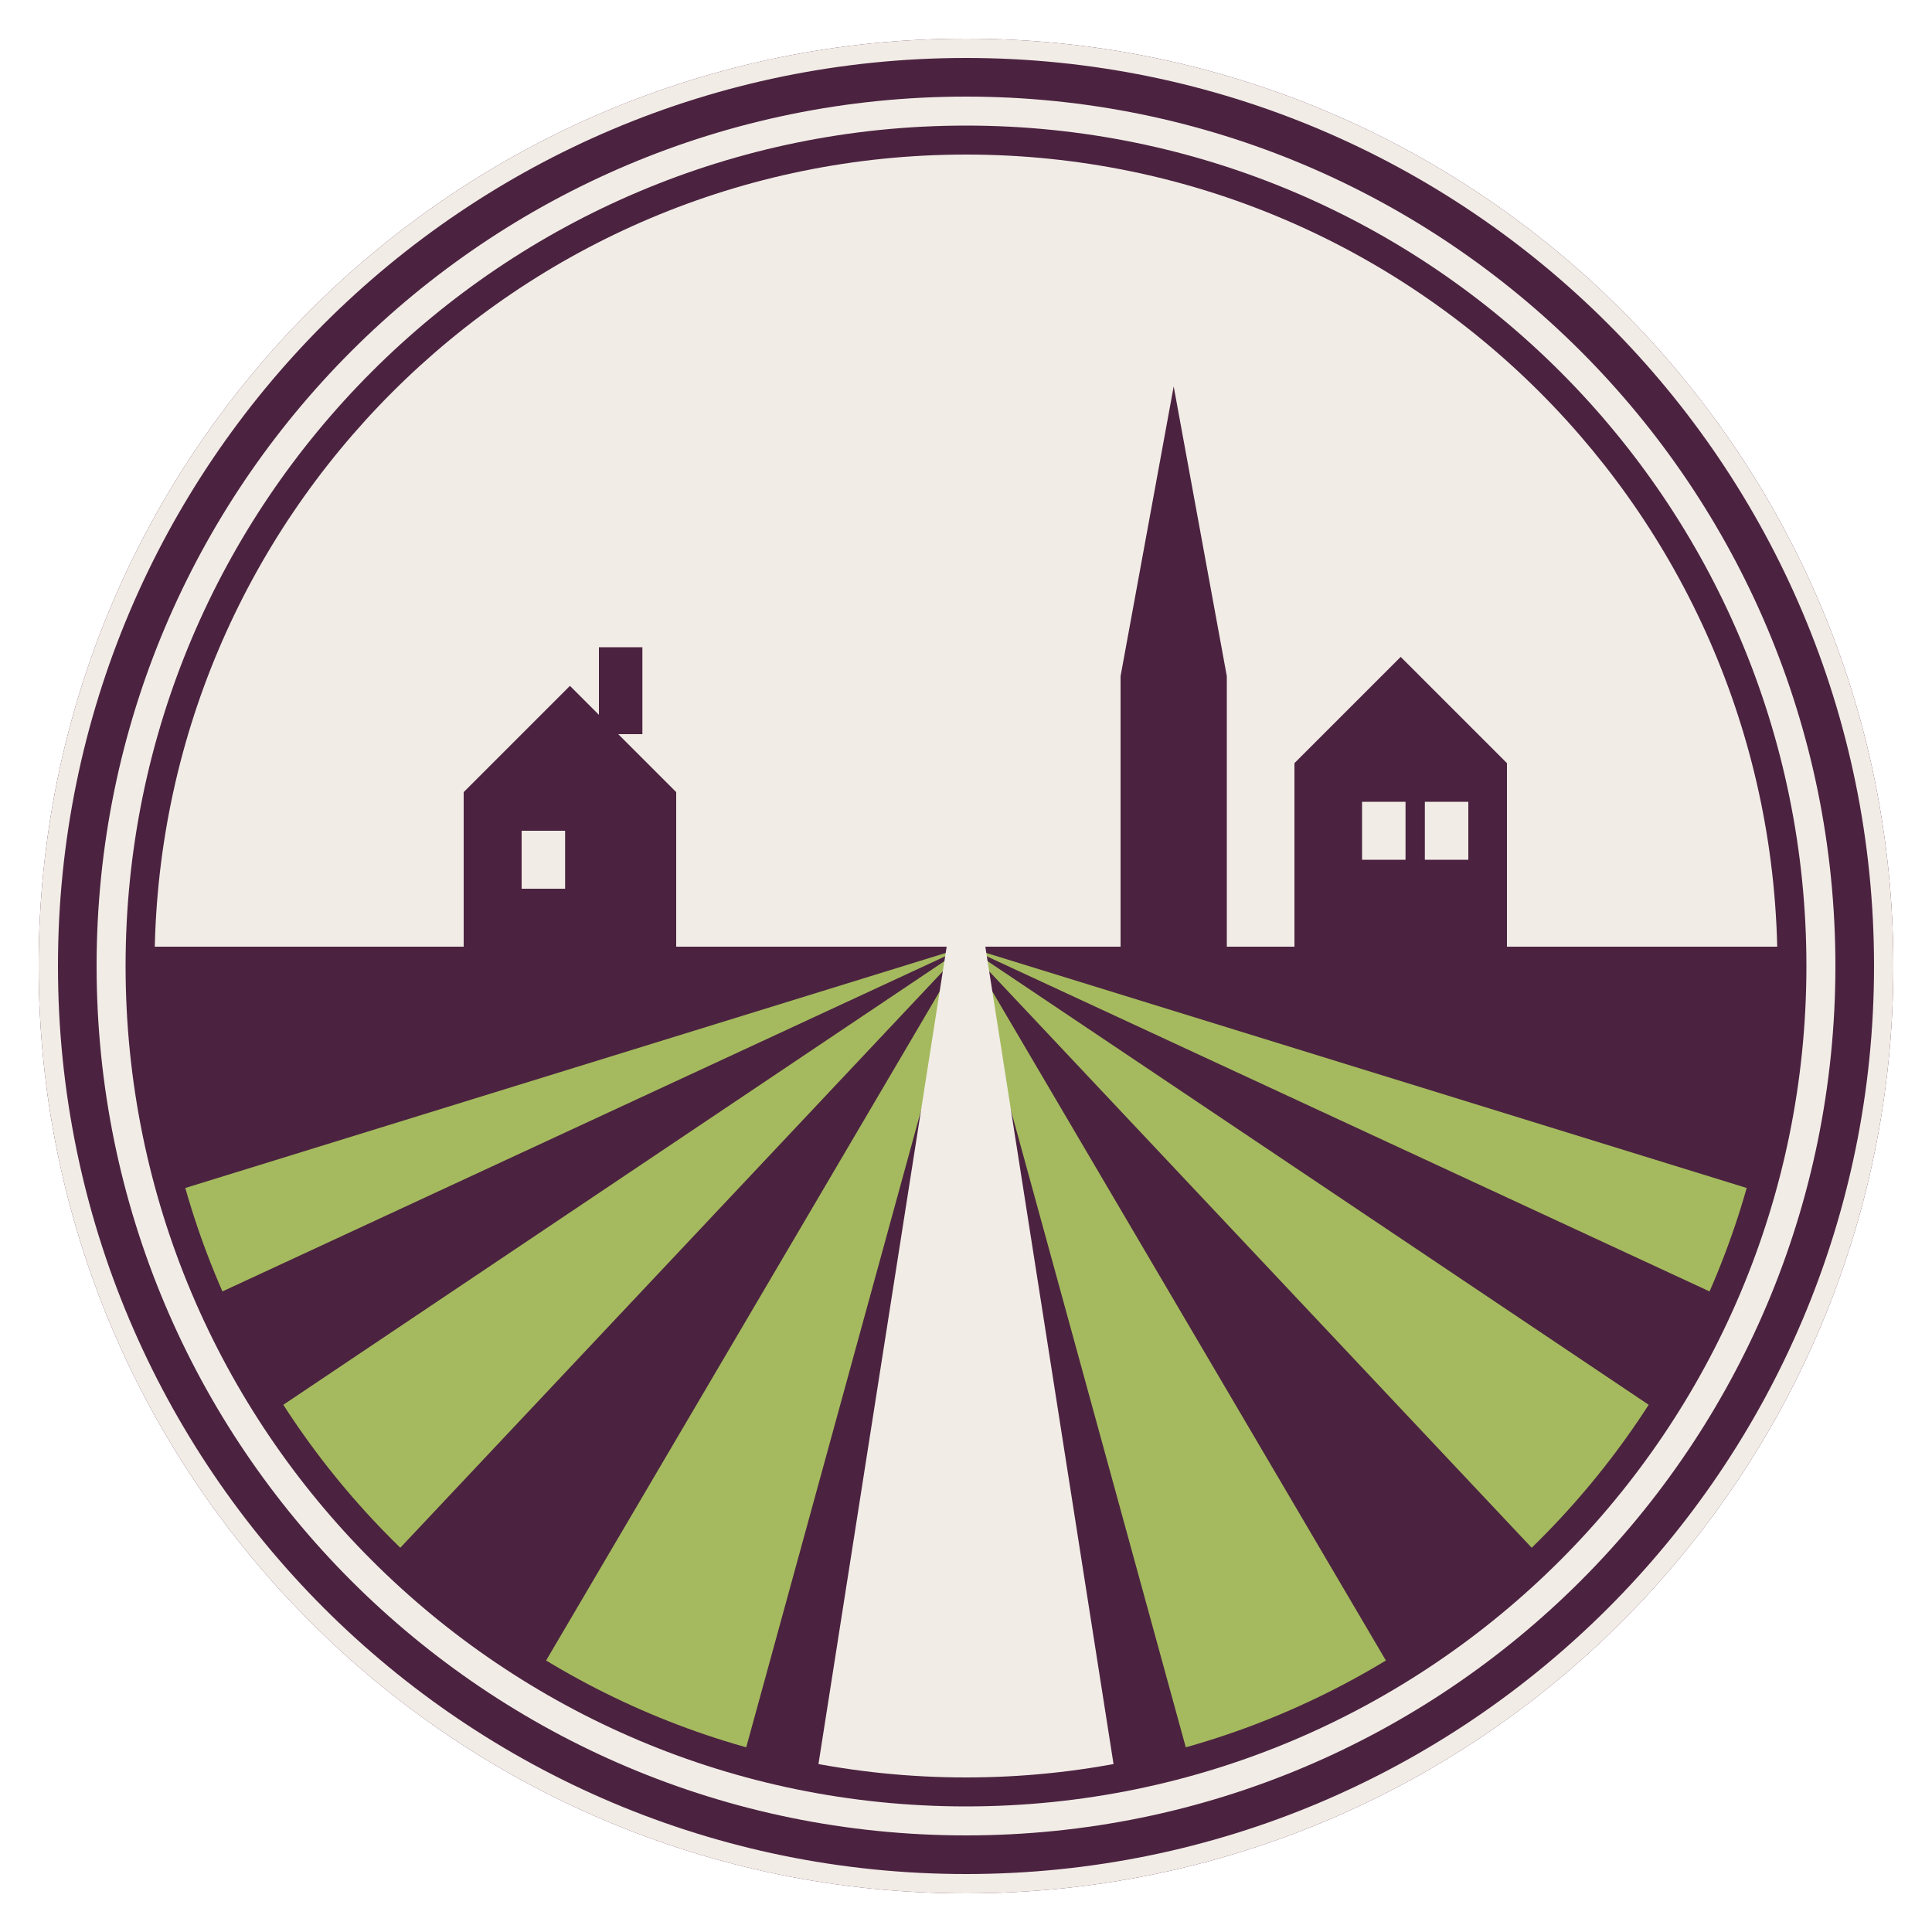
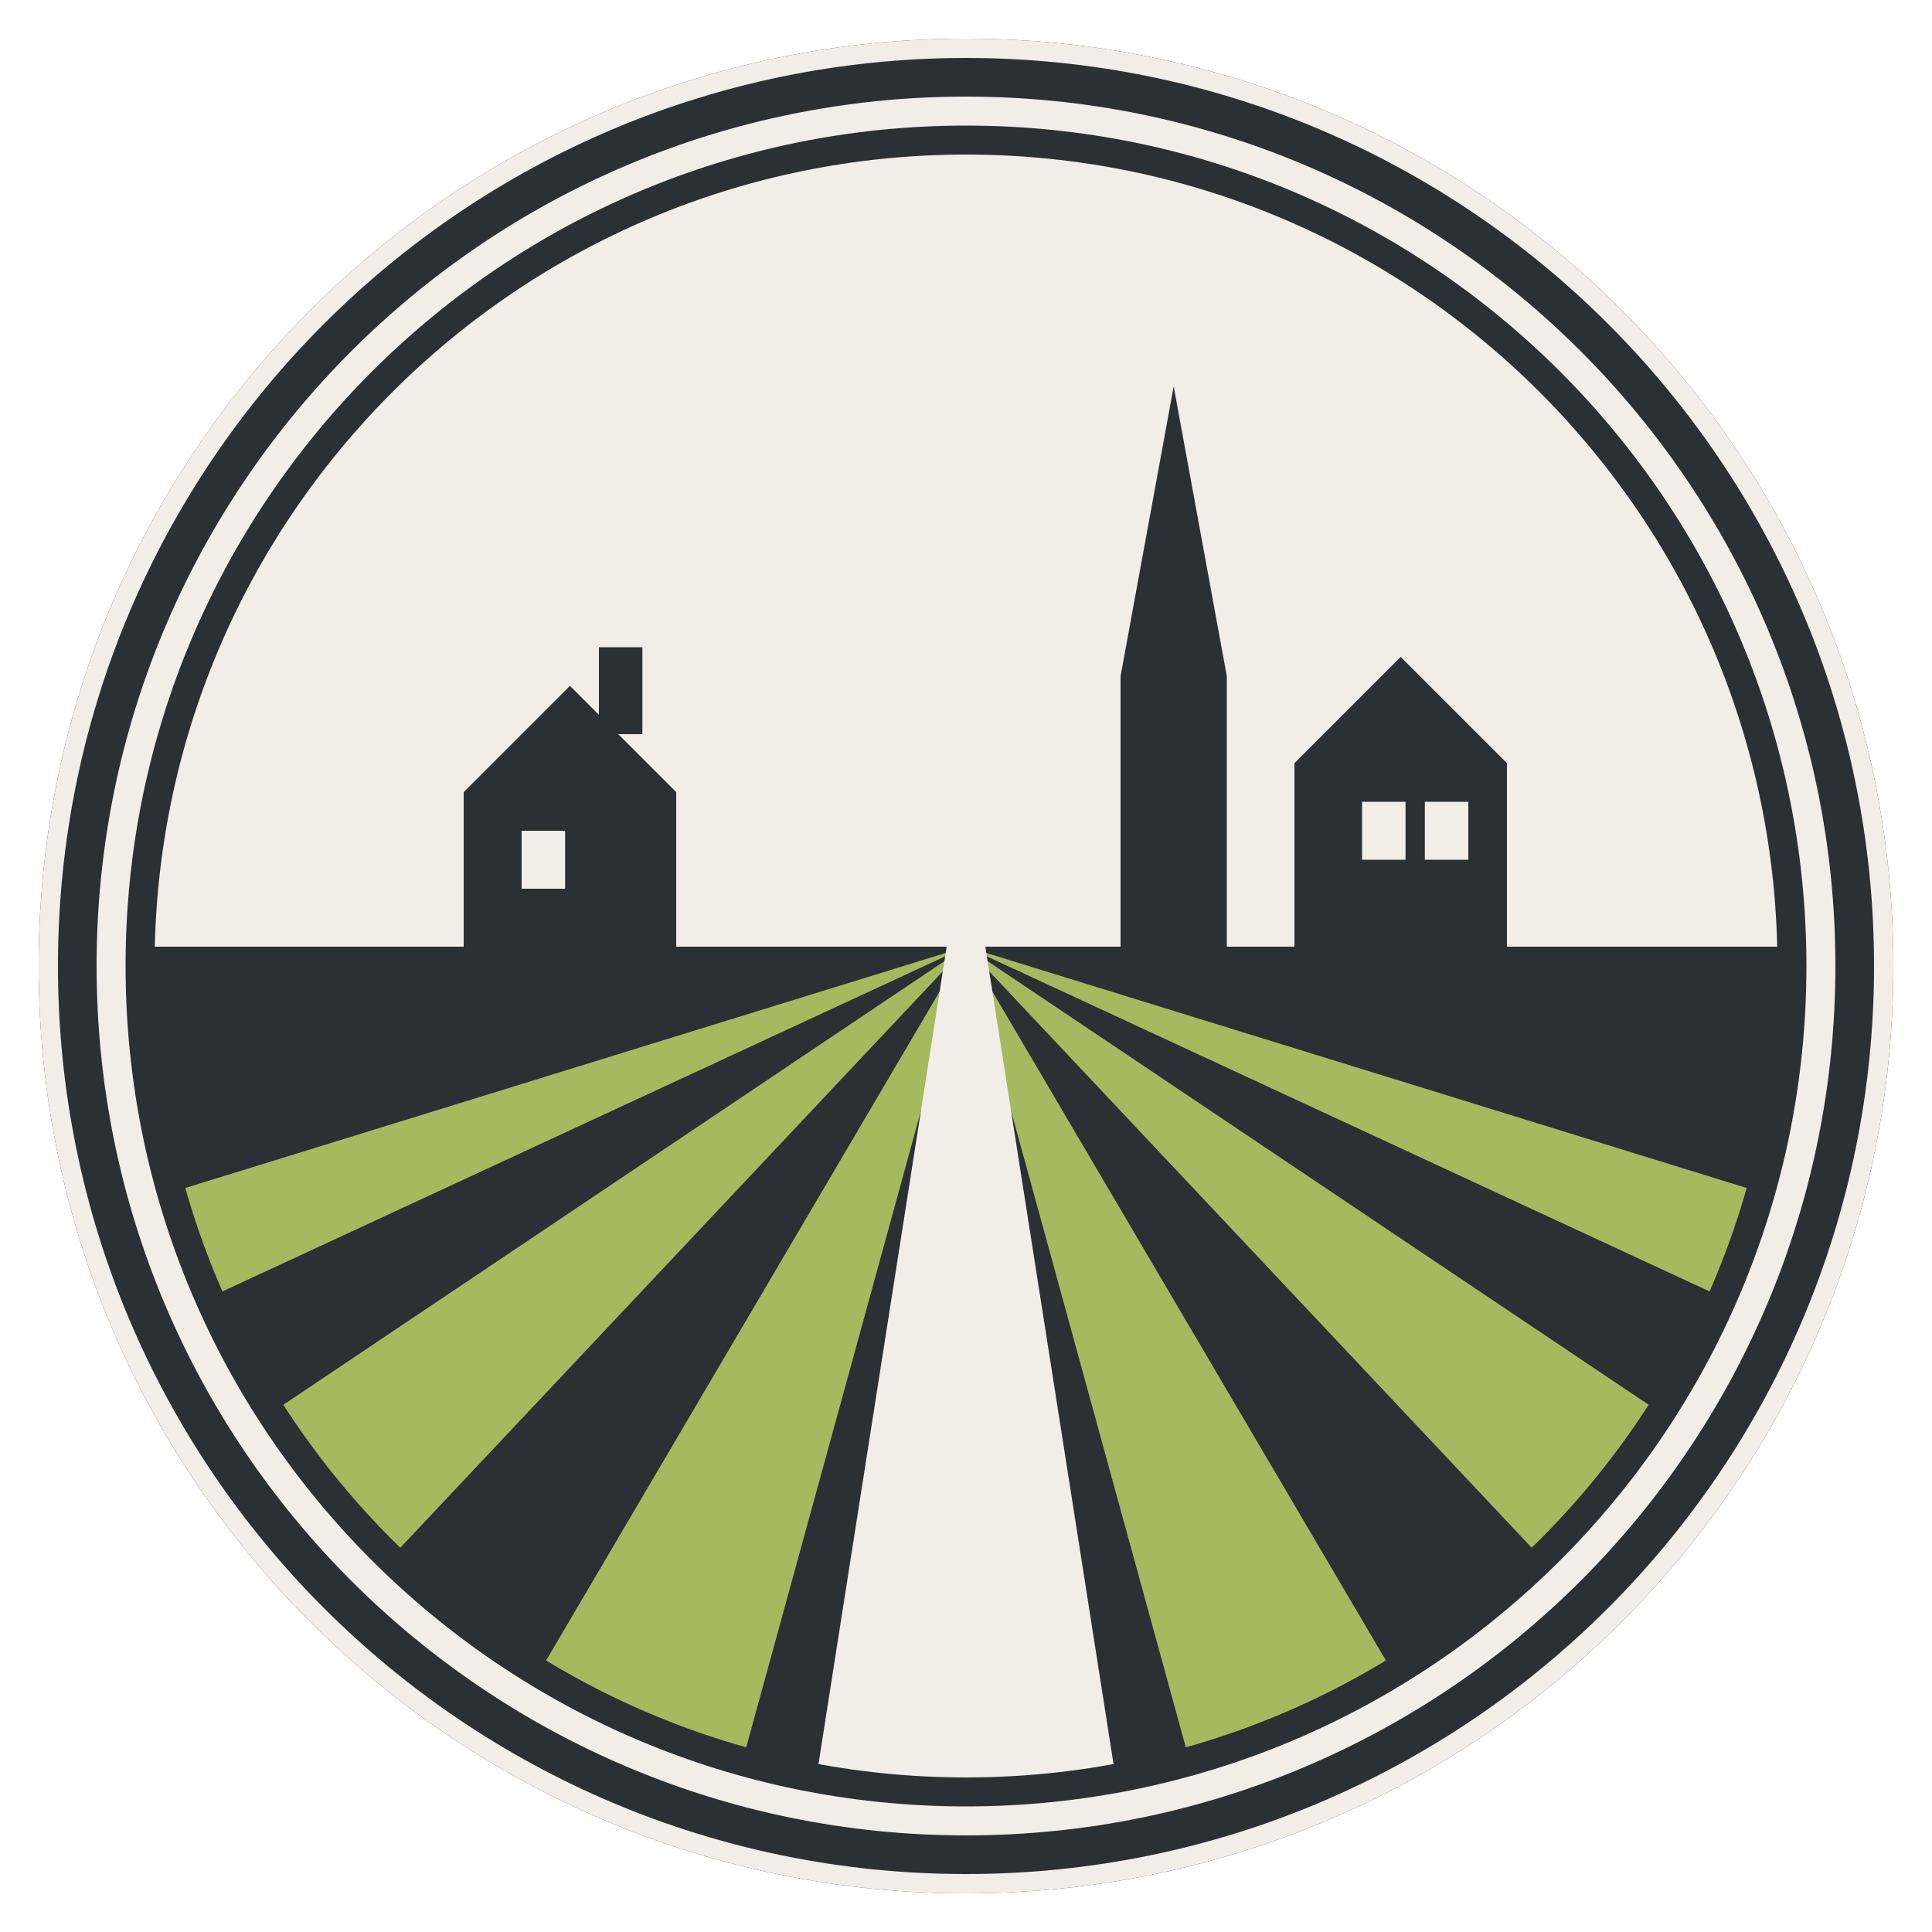
<svg xmlns="http://www.w3.org/2000/svg" viewBox="0 0 200 200" role="img" aria-label="Field and path emblem: furrowed fields and a path leading to a village on the horizon">
  <defs>
    <clipPath id="fk">
      <circle cx="100" cy="100" r="84" />
    </clipPath>
  </defs>
-   <circle cx="100" cy="100" r="96" style="fill:#4B2340" />
-   <circle cx="100" cy="100" r="88.5" style="fill:none;stroke:#F2ECE6;stroke-width:3" />
+   <circle cx="100" cy="100" r="96" style="fill:#2B3035" />
+   <circle cx="100" cy="100" r="88.5" style="fill:none;stroke:#F1EDE7;stroke-width:3" />
  <g clip-path="url(#fk)">
-     <rect x="0" y="0" width="200" height="98" style="fill:#F2ECE6" />
-     <rect x="0" y="98" width="200" height="110" style="fill:#4B2340" />
+     <rect x="0" y="0" width="200" height="98" style="fill:#F1EDE7" />
+     <rect x="0" y="98" width="200" height="110" style="fill:#2B3035" />
    <g style="fill:#A5BA5E">
      <polygon points="100,98 128,200 160,200" />
      <polygon points="100,98 72,200 40,200" />
      <polygon points="100,98 196,200 252,200" />
      <polygon points="100,98 4,200 -52,200" />
      <polygon points="100,98 320,200 430,200" />
      <polygon points="100,98 -120,200 -230,200" />
    </g>
-     <polygon points="98,98 102,98 118,200 82,200" style="fill:#F2ECE6" />
-     <g style="fill:#4B2340">
+     <polygon points="98,98 102,98 118,200 82,200" style="fill:#F1EDE7" />
+     <g style="fill:#2B3035">
      <polygon points="48,98 48,82 59,71 70,82 70,98" />
      <rect x="62" y="67" width="4.5" height="9" />
      <polygon points="116,98 116,70 121.5,40 127,70 127,98" />
      <polygon points="134,98 134,79 145,68 156,79 156,98" />
    </g>
-     <g style="fill:#F2ECE6">
+     <g style="fill:#F1EDE7">
      <rect x="54" y="86" width="4.5" height="6" />
      <rect x="141" y="83" width="4.5" height="6" />
      <rect x="147.5" y="83" width="4.5" height="6" />
    </g>
  </g>
-   <circle cx="100" cy="100" r="95" style="fill:none;stroke:#F2ECE6;stroke-width:2" />
+   <circle cx="100" cy="100" r="95" style="fill:none;stroke:#F1EDE7;stroke-width:2" />
</svg>
